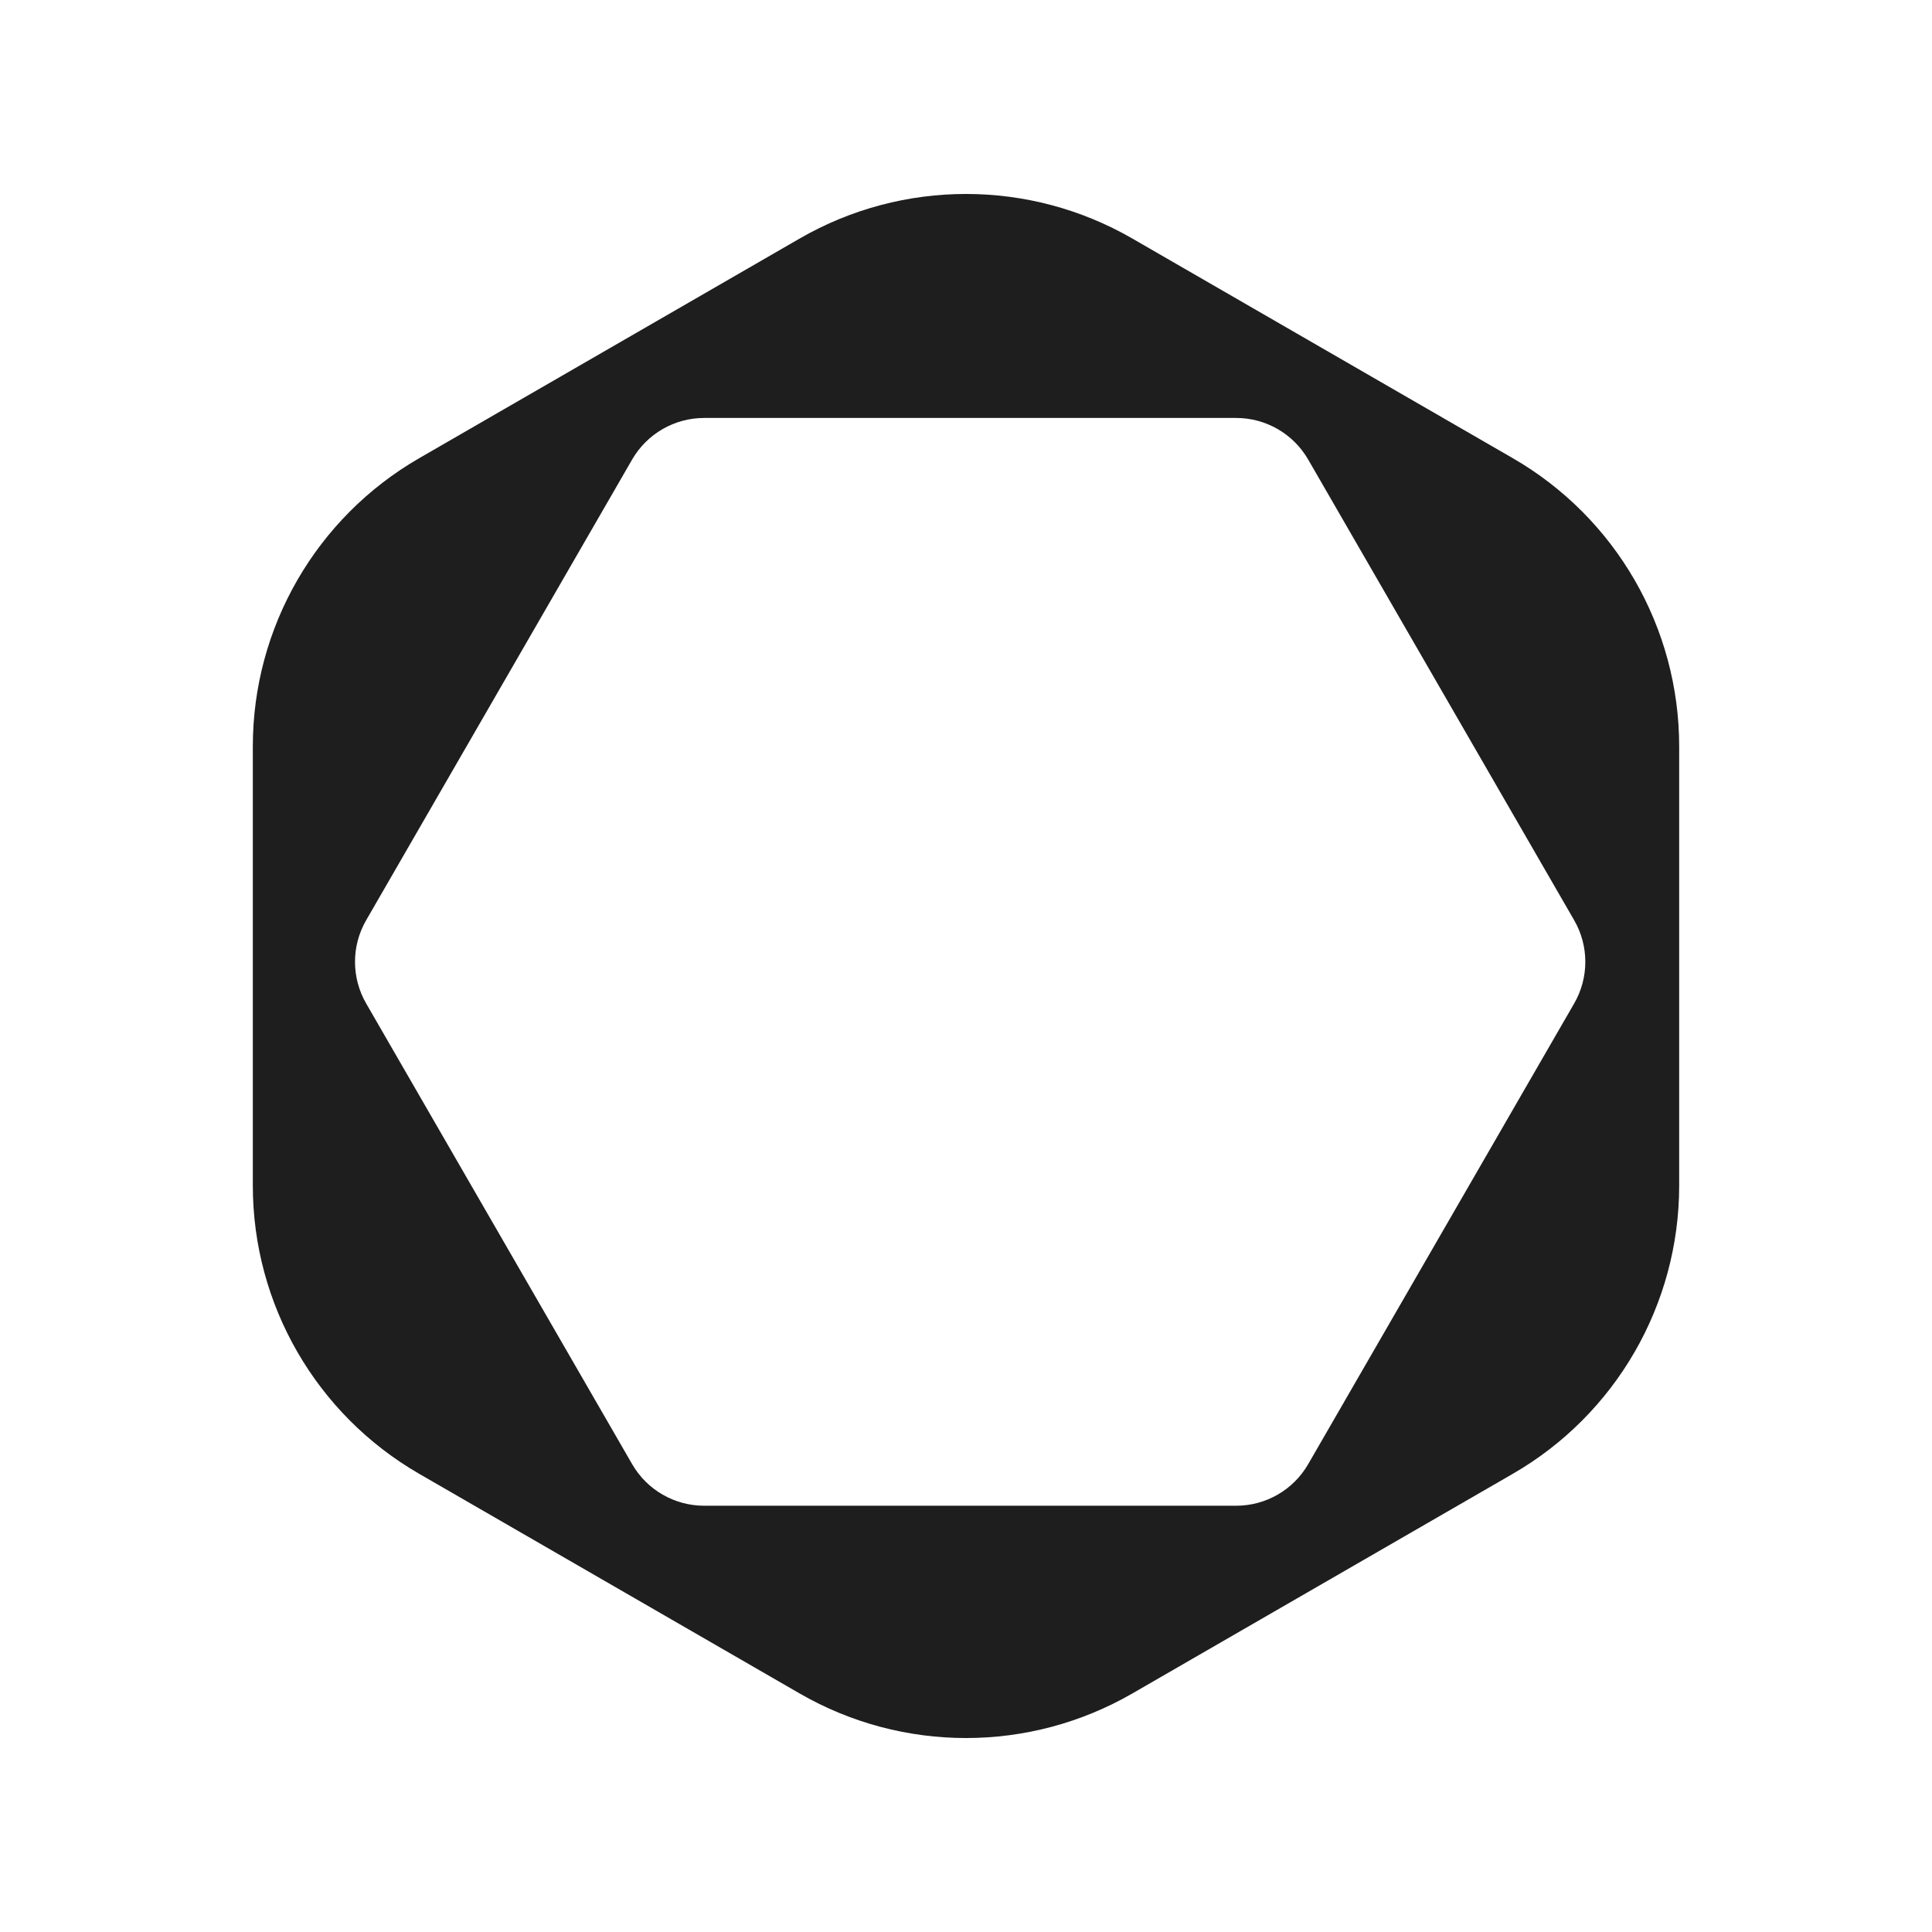
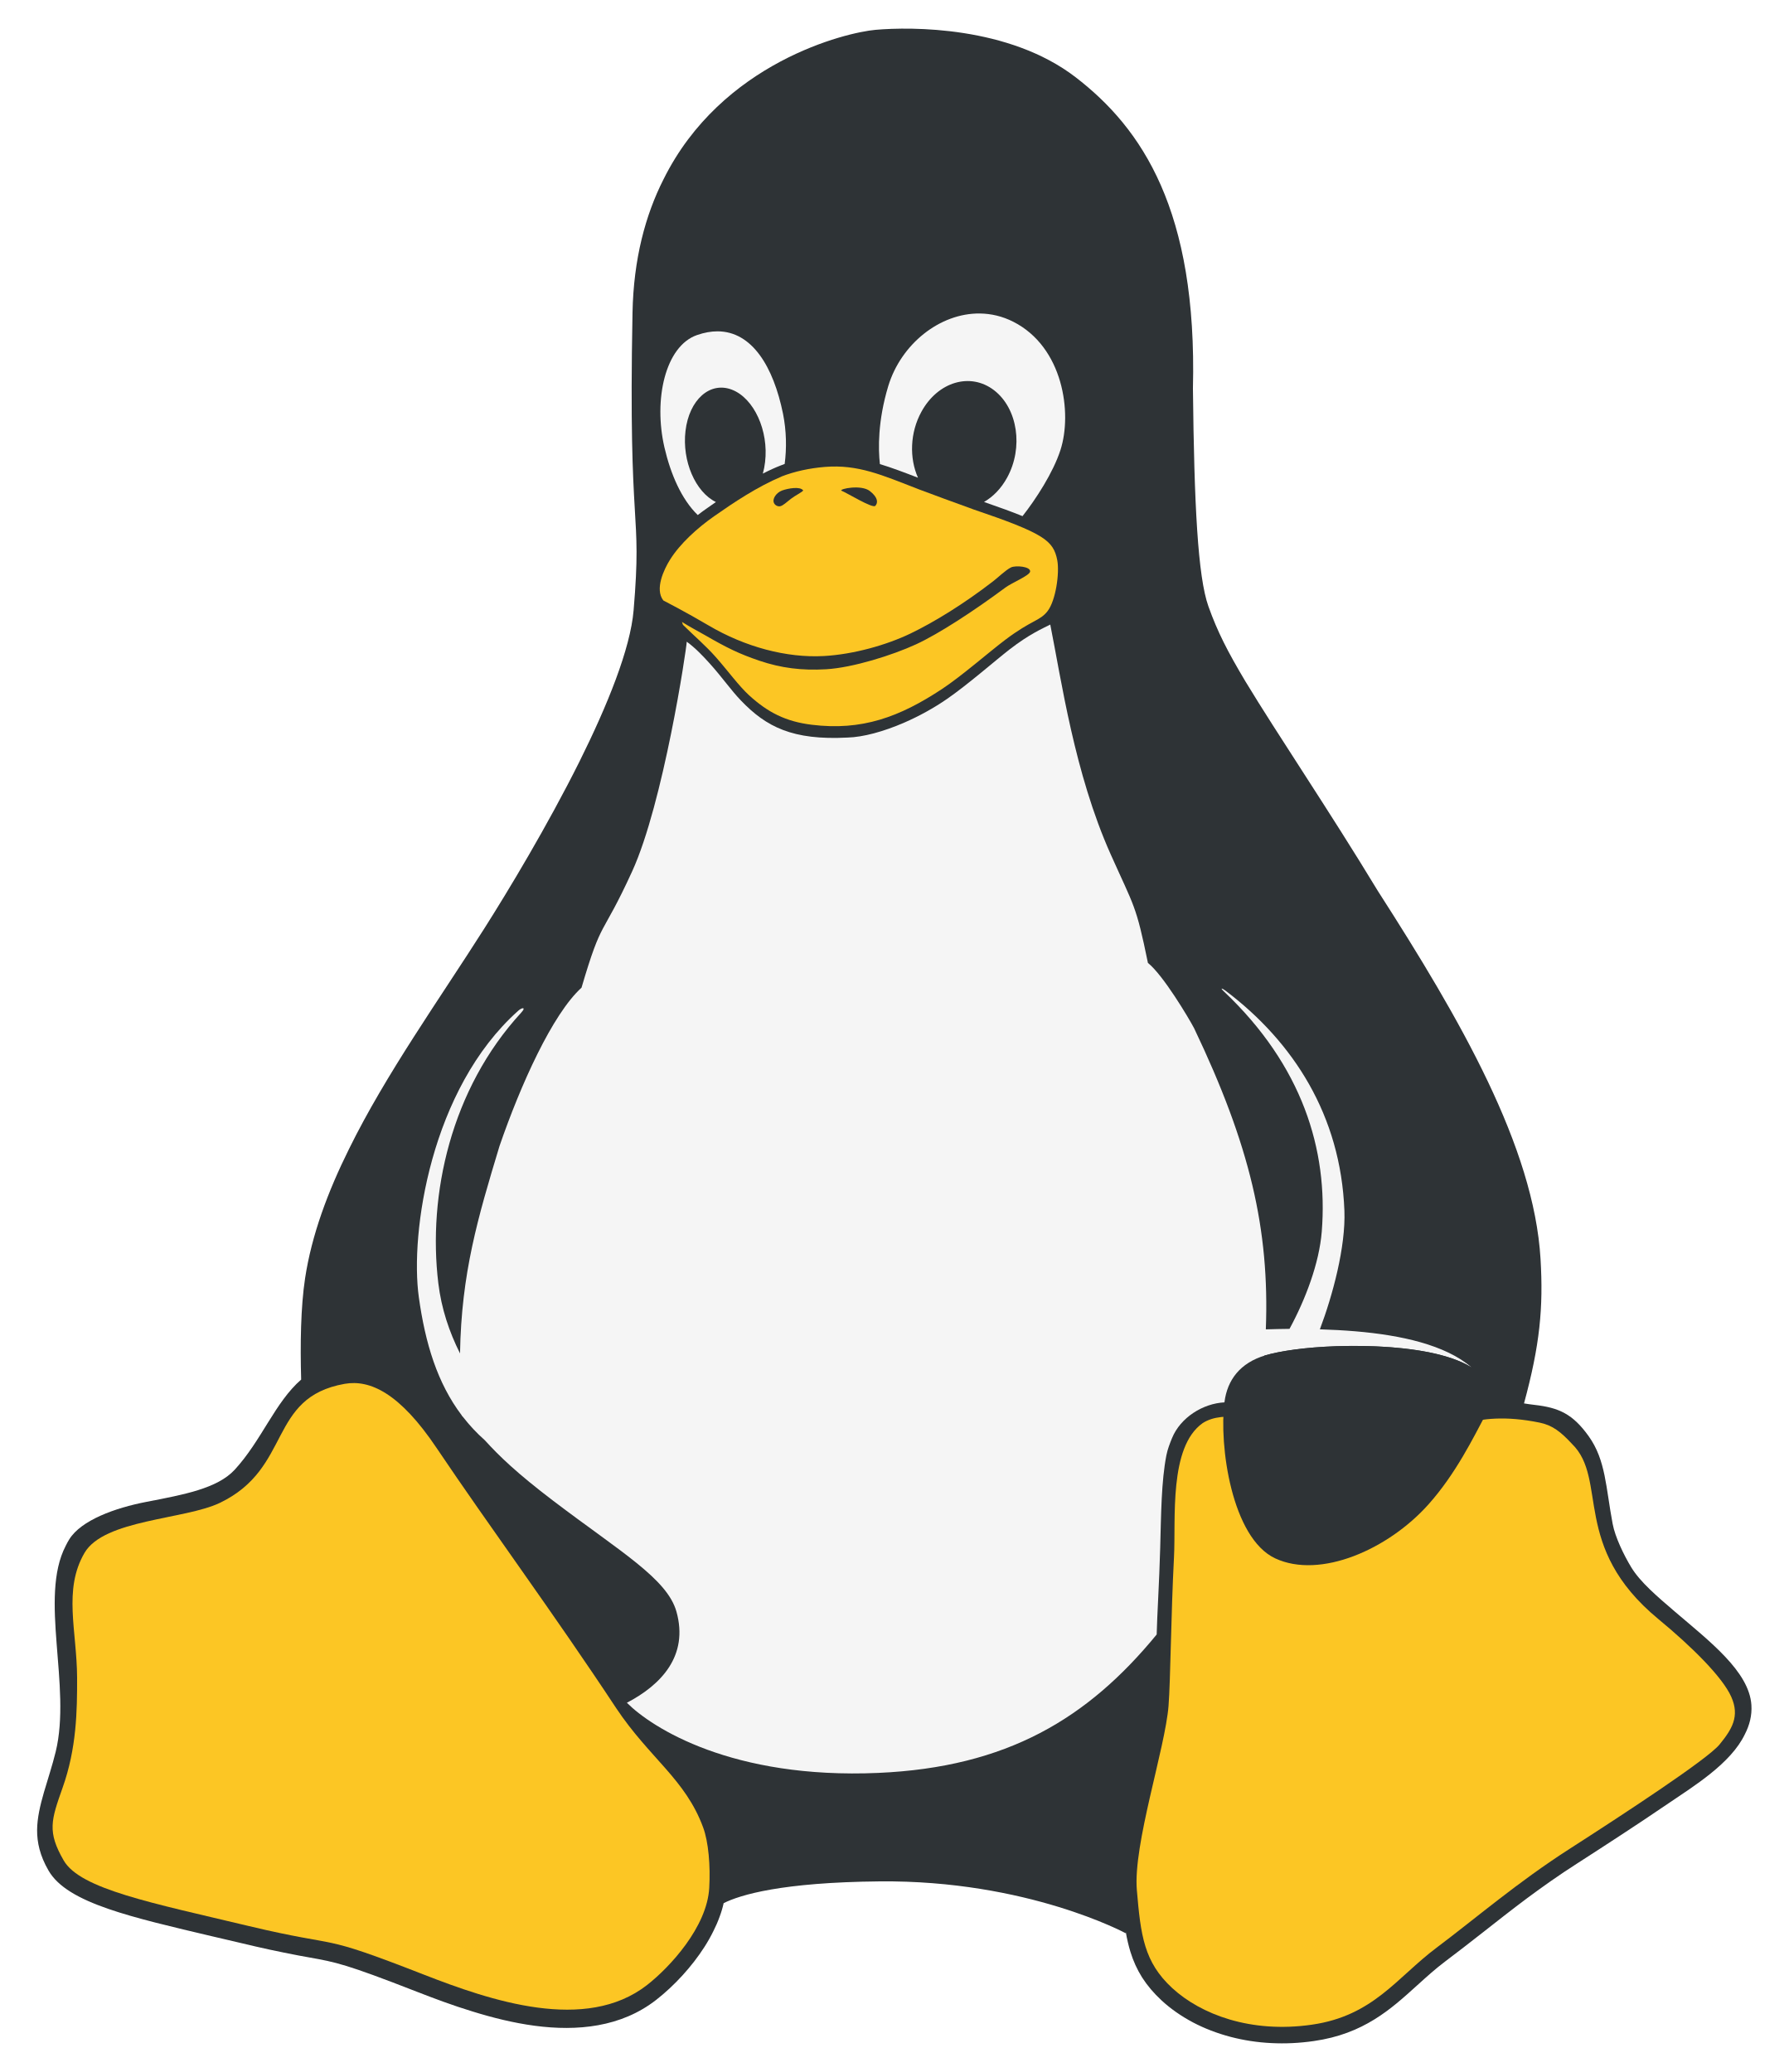
- <svg xmlns="http://www.w3.org/2000/svg" viewBox="0 0 180 180" fill="#1E1E1E" width="180" height="180">
-   <path fill-rule="evenodd" clip-rule="evenodd" d="m 105.5,22.225 c -9.592,-5.538 -21.409,-5.538 -31,0 L 39.055,42.689 C 29.463,48.227 23.555,58.461 23.555,69.536 v 40.929 c 0,11.075 5.909,21.309 15.5,26.847 l 35.445,20.464 c 9.591,5.537 21.408,5.537 31,0 l 35.445,-20.464 c 9.591,-5.537 15.5,-15.771 15.5,-26.847 V 69.536 c 0,-11.075 -5.909,-21.309 -15.5,-26.847 z M 34.113,85.738 c -1.384,2.398 -1.384,5.352 0,7.75 l 24.782,42.923 c 1.384,2.398 3.943,3.875 6.712,3.875 h 49.563 c 2.769,0 5.327,-1.477 6.711,-3.875 l 24.782,-42.923 c 1.384,-2.398 1.384,-5.352 0,-7.75 L 121.88,42.815 c -1.384,-2.398 -3.942,-3.875 -6.711,-3.875 H 65.606 c -2.769,0 -5.327,1.477 -6.712,3.875 z" style="stroke-width:0.775" />
+ <svg xmlns="http://www.w3.org/2000/svg" xmlns:xlink="http://www.w3.org/1999/xlink" width="630" height="730" id="svg27450" version="1.1">
+   <defs id="defs27452">
+     <linearGradient id="linearGradient28799-4">
+       <stop id="stop28801-13" offset="0" style="stop-color:#fefefc;stop-opacity:1;" />
+       <stop style="stop-color:#fefefc;stop-opacity:1" offset="0.757" id="stop28807-8" />
+       <stop id="stop28803-8" offset="1" style="stop-color:#d4d4d4;stop-opacity:1" />
+     </linearGradient>
+     <radialGradient r="14.572" fy="137.661" fx="223.196" cy="137.661" cx="223.196" gradientTransform="matrix(1.085779,-0.03431182,0.03943781,1.247989,-154.5419,-26.54265)" gradientUnits="userSpaceOnUse" id="radialGradient29032" xlink:href="#linearGradient28799-4" />
+     <linearGradient id="linearGradient28799-5-4">
+       <stop id="stop28801-1-2" offset="0" style="stop-color:#fefefc;stop-opacity:1;" />
+       <stop style="stop-color:#fefefc;stop-opacity:1" offset="0.757" id="stop28807-2-5" />
+       <stop id="stop28803-6-6" offset="1" style="stop-color:#d4d4d4;stop-opacity:1" />
+     </linearGradient>
+     <radialGradient r="14.572" fy="137.661" fx="223.196" cy="137.661" cx="223.196" gradientTransform="matrix(0.8152424,-0.03431182,0.02961133,1.247989,-129.4374,-26.54265)" gradientUnits="userSpaceOnUse" id="radialGradient29648" xlink:href="#linearGradient28799-5-4" />
+     <linearGradient id="linearGradient14392-7">
+       <stop style="stop-color:#3e2a06;stop-opacity:1" offset="0" id="stop14394-8" />
+       <stop style="stop-color:#ad780a;stop-opacity:1" offset="1" id="stop14396-6" />
+     </linearGradient>
+     <linearGradient xlink:href="#linearGradient14392-7" id="linearGradient14477" gradientUnits="userSpaceOnUse" gradientTransform="matrix(0.874912,0,0,0.8114875,60.36719,62.58695)" x1="442.039" y1="371.544" x2="490.122" y2="293.585" />
+     <linearGradient xlink:href="#linearGradient14392-7" id="linearGradient14485" gradientUnits="userSpaceOnUse" gradientTransform="translate(4e-6,9.6185359e-6)" x1="442.039" y1="371.544" x2="490.122" y2="293.585" />
+     <linearGradient xlink:href="#linearGradient14392-7" id="linearGradient14493" gradientUnits="userSpaceOnUse" gradientTransform="translate(4e-6,9.6185359e-6)" x1="442.039" y1="371.544" x2="490.122" y2="293.585" />
+     <clipPath clipPathUnits="userSpaceOnUse" id="clipPath14186-9">
+       <path id="path14188-1" d="m 137.577,281.019 c 1.599,-0.663 3.398,-0.784 5.101,-0.47 1.703,0.314 3.311,1.049 4.743,2.022 2.864,1.946 4.988,4.778 7.023,7.58 4.672,6.434 9.169,13.002 13.245,19.829 3.306,5.538 6.344,11.257 10.164,16.453 2.494,3.392 5.307,6.539 7.813,9.922 2.506,3.383 4.728,7.056 5.839,11.117 1.444,5.277 0.885,11.093 -1.627,15.953 -1.767,3.419 -4.476,6.352 -7.772,8.339 -3.296,1.987 -7.171,3.014 -11.016,2.87 -6.114,-0.229 -11.699,-3.285 -17.384,-5.549 -11.581,-4.612 -24.16,-6.059 -36.097,-9.652 -3.669,-1.104 -7.276,-2.411 -10.97,-3.426 -1.641,-0.451 -3.309,-0.848 -4.859,-1.551 -1.55,-0.703 -3,-1.749 -3.862,-3.217 -0.666,-1.134 -0.948,-2.47 -0.93,-3.786 0.018,-1.316 0.326,-2.615 0.774,-3.852 0.896,-2.474 2.343,-4.714 3.32,-7.157 1.595,-3.989 1.882,-8.388 1.667,-12.679 -0.215,-4.291 -0.911,-8.545 -1.205,-12.831 -0.131,-1.914 -0.181,-3.853 0.185,-5.736 0.365,-1.883 1.176,-3.725 2.558,-5.055 1.274,-1.227 2.965,-1.955 4.696,-2.317 1.732,-0.361 3.515,-0.377 5.284,-0.338 1.768,0.04 3.541,0.134 5.304,-0.011 1.763,-0.145 3.533,-0.541 5.069,-1.418 1.46,-0.834 2.654,-2.075 3.644,-3.434 0.989,-1.36 1.789,-2.846 2.609,-4.314 0.82,-1.468 1.668,-2.932 2.742,-4.226 1.073,-1.295 2.389,-2.423 3.943,-3.067" style="fill:#402c07;fill-opacity:1;stroke:none" />
+     </clipPath>
+     <clipPath clipPathUnits="userSpaceOnUse" id="clipPath15031-3">
+       <path style="fill:none;stroke:#729fcf;stroke-width:0.125;stroke-linecap:butt;stroke-linejoin:miter;stroke-miterlimit:4;stroke-dasharray:none;stroke-opacity:1" d="m 248.061,184.612 c -2.601,3.44 -5.233,6.856 -7.897,10.247 -2.833,3.607 -5.701,7.187 -8.587,10.751 -3.541,4.374 -7.152,8.793 -9.449,13.93 -1.974,4.414 -2.91,9.207 -4.265,13.849 -1.539,5.272 -3.626,10.37 -5.971,15.336 -2.165,4.585 -4.55,9.063 -6.939,13.536 -1.738,3.254 -3.505,6.581 -4.108,10.221 -0.476,2.876 -0.198,5.844 0.534,8.666 0.732,2.822 1.91,5.511 3.238,8.106 5.667,11.075 14.17,20.622 24.242,27.925 4.571,3.314 9.467,6.181 14.602,8.526 2.782,1.27 5.714,2.404 8.772,2.457 1.529,0.026 3.074,-0.225 4.474,-0.841 1.4,-0.615 2.651,-1.604 3.483,-2.887 1.023,-1.578 1.37,-3.538 1.165,-5.407 -0.205,-1.869 -0.935,-3.653 -1.913,-5.259 -2.39,-3.923 -6.165,-6.761 -9.796,-9.573 -7.841,-6.074 -15.425,-12.48 -22.682,-19.24 -2.049,-1.909 -4.098,-3.878 -5.53,-6.284 -1.394,-2.344 -2.148,-5.014 -2.658,-7.693 -1.4,-7.349 -1.04,-15.083 1.46,-22.133 0.978,-2.758 2.271,-5.392 3.518,-8.04 2.162,-4.589 4.211,-9.263 7.049,-13.467 3.533,-5.233 8.245,-9.673 11.151,-15.278 2.455,-4.734 3.494,-10.057 4.362,-15.318 0.665,-4.031 1.248,-8.075 1.746,-12.13" id="path15033-2" />
+     </clipPath>
+     <clipPath clipPathUnits="userSpaceOnUse" id="clipPath14822-9">
+       <path d="m 386.188,285.328 c -0.405,-1.104 -1.118,-2.082 -1.991,-2.87 -0.872,-0.788 -1.9,-1.392 -2.983,-1.852 -2.165,-0.919 -4.521,-1.261 -6.832,-1.696 -2.179,-0.409 -4.342,-0.906 -6.528,-1.277 -2.271,-0.386 -4.618,-0.632 -6.865,-0.125 -1.966,0.443 -3.784,1.459 -5.272,2.819 -1.487,1.36 -2.649,3.056 -3.485,4.89 -1.472,3.23 -1.935,6.865 -1.654,10.403 0.209,2.633 0.875,5.346 2.609,7.339 1.401,1.611 3.387,2.615 5.434,3.221 3.525,1.043 7.367,0.988 10.86,-0.155 5.767,-1.931 10.876,-5.774 14.33,-10.779 1.139,-1.65 2.112,-3.448 2.553,-5.403 0.336,-1.49 0.348,-3.081 -0.178,-4.515" id="path14824-1" style="fill:none;stroke:#ce5c00;stroke-width:1px;stroke-linecap:butt;stroke-linejoin:miter;stroke-opacity:1" />
+     </clipPath>
+     <clipPath clipPathUnits="userSpaceOnUse" id="clipPath14822-2-4">
+       <path d="m 386.188,285.328 c -0.405,-1.104 -1.118,-2.082 -1.991,-2.87 -0.872,-0.788 -1.9,-1.392 -2.983,-1.852 -2.165,-0.919 -4.521,-1.261 -6.832,-1.696 -2.179,-0.409 -4.342,-0.906 -6.528,-1.277 -2.271,-0.386 -4.618,-0.632 -6.865,-0.125 -1.966,0.443 -3.784,1.459 -5.272,2.819 -1.487,1.36 -2.649,3.056 -3.485,4.89 -1.472,3.23 -1.935,6.865 -1.654,10.403 0.209,2.633 0.875,5.346 2.609,7.339 1.401,1.611 3.387,2.615 5.434,3.221 3.525,1.043 7.367,0.988 10.86,-0.155 5.767,-1.931 10.876,-5.774 14.33,-10.779 1.139,-1.65 2.112,-3.448 2.553,-5.403 0.336,-1.49 0.348,-3.081 -0.178,-4.515" id="path14824-6-5" style="fill:none;stroke:#ce5c00;stroke-width:1px;stroke-linecap:butt;stroke-linejoin:miter;stroke-opacity:1" />
+     </clipPath>
+     <linearGradient id="linearGradient14518-6">
+       <stop id="stop14540-0" offset="0" style="stop-color:#110800;stop-opacity:1;" />
+       <stop style="stop-color:#a65a00;stop-opacity:0.8;" offset="0.591" id="stop14542-5" />
+       <stop style="stop-color:#ff921e;stop-opacity:0;" offset="1" id="stop14522-4" />
+     </linearGradient>
+     <linearGradient id="linearGradient14518-2-2">
+       <stop id="stop14540-5-0" offset="0" style="stop-color:#110800;stop-opacity:1;" />
+       <stop style="stop-color:#a65a00;stop-opacity:0.8;" offset="0.591" id="stop14542-2-7" />
+       <stop style="stop-color:#ff921e;stop-opacity:0;" offset="1" id="stop14522-2-1" />
+     </linearGradient>
+     <clipPath clipPathUnits="userSpaceOnUse" id="clipPath14489-3">
+       <path style="fill:url(#linearGradient14493);fill-opacity:1;stroke:none" d="m 516.006,331.876 c -0.671,1.719 -1.627,3.327 -2.816,4.738 -2.624,3.115 -6.268,5.17 -9.896,7.02 -6.189,3.154 -12.602,5.922 -18.42,9.717 -3.898,2.542 -7.496,5.527 -10.86,8.742 -2.877,2.75 -5.606,5.687 -8.832,8.018 -3.256,2.351 -7.019,4.054 -10.991,4.65 -4.83,0.725 -9.821,-0.213 -14.299,-2.164 -3.138,-1.367 -6.156,-3.323 -7.963,-6.229 -1.814,-2.918 -2.228,-6.488 -2.233,-9.924 -0.008,-6.077 1.118,-12.09 2.178,-18.073 0.881,-4.972 1.719,-9.955 2.26,-14.975 0.983,-9.131 0.976,-18.353 0.32,-27.513 -0.11,-1.534 -0.238,-3.083 -0.008,-4.604 0.229,-1.521 0.855,-3.037 2.021,-4.04 1.077,-0.927 2.521,-1.336 3.939,-1.415 1.419,-0.079 2.834,0.147 4.24,0.352 3.313,0.484 6.652,0.865 9.889,1.717 2.043,0.537 4.033,1.259 6.072,1.811 3.403,0.92 6.966,1.361 10.467,0.952 3.769,-0.441 7.43,-1.857 11.224,-1.765 1.557,0.038 3.102,0.332 4.586,0.8 1.515,0.478 3.009,1.162 4.123,2.295 0.846,0.861 1.436,1.945 1.879,3.069 0.66,1.674 1.015,3.457 1.167,5.249 0.135,1.588 0.113,3.194 0.414,4.759 0.495,2.575 1.847,4.923 3.528,6.935 1.681,2.012 3.69,3.72 5.696,5.408 1.999,1.681 4.011,3.355 6.167,4.828 1.012,0.692 2.056,1.339 3.017,2.101 0.961,0.761 1.845,1.647 2.445,2.715 0.815,1.449 1.064,3.208 0.683,4.826 l 2e-5,0" id="path14491-6" />
+     </clipPath>
+     <clipPath clipPathUnits="userSpaceOnUse" id="clipPath14481-1">
+       <path style="fill:url(#linearGradient14485);fill-opacity:1;stroke:none" d="m 516.006,331.876 c -0.671,1.719 -1.627,3.327 -2.816,4.738 -2.624,3.115 -6.268,5.17 -9.896,7.02 -6.189,3.154 -12.602,5.922 -18.42,9.717 -3.898,2.542 -7.496,5.527 -10.86,8.742 -2.877,2.75 -5.606,5.687 -8.832,8.018 -3.256,2.351 -7.019,4.054 -10.991,4.65 -4.83,0.725 -9.821,-0.213 -14.299,-2.164 -3.138,-1.367 -6.156,-3.323 -7.963,-6.229 -1.814,-2.918 -2.228,-6.488 -2.233,-9.924 -0.008,-6.077 1.118,-12.09 2.178,-18.073 0.881,-4.972 1.719,-9.955 2.26,-14.975 0.983,-9.131 0.976,-18.353 0.32,-27.513 -0.11,-1.534 -0.238,-3.083 -0.008,-4.604 0.229,-1.521 0.855,-3.037 2.021,-4.04 1.077,-0.927 2.521,-1.336 3.939,-1.415 1.419,-0.079 2.834,0.147 4.24,0.352 3.313,0.484 6.652,0.865 9.889,1.717 2.043,0.537 4.033,1.259 6.072,1.811 3.403,0.92 6.966,1.361 10.467,0.952 3.769,-0.441 7.43,-1.857 11.224,-1.765 1.557,0.038 3.102,0.332 4.586,0.8 1.515,0.478 3.009,1.162 4.123,2.295 0.846,0.861 1.436,1.945 1.879,3.069 0.66,1.674 1.015,3.457 1.167,5.249 0.135,1.588 0.113,3.194 0.414,4.759 0.495,2.575 1.847,4.923 3.528,6.935 1.681,2.012 3.69,3.72 5.696,5.408 1.999,1.681 4.011,3.355 6.167,4.828 1.012,0.692 2.056,1.339 3.017,2.101 0.961,0.761 1.845,1.647 2.445,2.715 0.815,1.449 1.064,3.208 0.683,4.826 l 2e-5,0" id="path14483-3" />
+     </clipPath>
+     <clipPath clipPathUnits="userSpaceOnUse" id="clipPath14473-5">
+       <path style="fill:url(#linearGradient14477);fill-opacity:1;stroke:none" d="m 511.827,331.9 c -0.606,1.404 -1.442,2.708 -2.464,3.845 -2.325,2.588 -5.507,4.222 -8.659,5.697 -5.42,2.535 -11.001,4.779 -16.116,7.885 -3.383,2.054 -6.537,4.472 -9.502,7.094 -2.525,2.233 -4.93,4.627 -7.728,6.506 -2.883,1.936 -6.175,3.299 -9.616,3.774 -4.218,0.582 -8.553,-0.183 -12.51,-1.756 -2.709,-1.077 -5.366,-2.619 -6.967,-5.055 -1.538,-2.341 -1.933,-5.252 -1.953,-8.053 -0.035,-4.939 0.965,-9.818 1.906,-14.666 0.782,-4.03 1.527,-8.072 1.977,-12.152 0.818,-7.406 0.661,-14.885 0.28,-22.327 -0.064,-1.249 -0.134,-2.51 0.079,-3.743 0.213,-1.233 0.736,-2.452 1.682,-3.271 0.939,-0.814 2.21,-1.159 3.451,-1.212 1.242,-0.052 2.476,0.164 3.705,0.349 2.89,0.436 5.811,0.709 8.652,1.393 1.787,0.43 3.531,1.02 5.313,1.469 2.986,0.753 6.096,1.107 9.158,0.772 3.294,-0.36 6.507,-1.51 9.82,-1.432 1.358,0.032 2.708,0.271 4.013,0.649 1.313,0.38 2.617,0.92 3.607,1.862 0.725,0.691 1.25,1.569 1.644,2.49 0.576,1.348 0.886,2.8 1.021,4.26 0.119,1.289 0.105,2.594 0.363,3.862 0.437,2.149 1.64,4.081 3.115,5.704 1.475,1.622 3.224,2.968 4.956,4.312 1.756,1.364 3.51,2.74 5.396,3.918 0.882,0.551 1.793,1.059 2.635,1.671 0.841,0.612 1.619,1.339 2.145,2.237 0.684,1.167 0.902,2.599 0.598,3.917 l 2e-5,0" id="path14475-9" />
+     </clipPath>
+     <clipPath clipPathUnits="userSpaceOnUse" id="clipPath14656-7">
+       <path d="m 304.847,225.45 c 6.016,4.923 9.777,12.317 10.943,20.003 1.825,12.031 -2.346,24.075 -6.446,35.533 -0.817,2.285 -1.64,4.59 -1.965,6.995 -0.325,2.405 -0.119,4.948 1.029,7.086 1.303,2.425 3.732,4.125 6.367,4.923 2.589,0.784 5.394,0.761 8.015,0.092 2.621,-0.669 5.061,-1.968 7.187,-3.64 5.48,-4.31 8.758,-10.986 10.01,-17.844 1.252,-6.858 0.639,-13.929 -0.551,-20.798 -1.623,-9.369 -4.309,-18.54 -7.74,-27.408 -2.518,-6.507 -5.468,-12.911 -9.618,-18.52 -4.046,-5.469 -9.162,-10.09 -13.103,-15.635 -2.732,-3.844 -4.9,-8.131 -8.192,-11.508 -1.646,-1.689 -3.577,-3.135 -5.77,-4.001 -2.193,-0.866 -4.664,-1.124 -6.933,-0.482 -1.505,0.426 -2.892,1.237 -4.038,2.301 -1.146,1.064 -2.053,2.376 -2.693,3.803 -1.28,2.853 -1.477,6.112 -0.965,9.198 0.661,3.983 2.444,7.693 4.466,11.189 2.274,3.932 4.918,7.719 8.384,10.654 3.599,3.047 7.962,5.074 11.611,8.06" id="path14658-9" style="fill:none;stroke:#c17d11;stroke-width:1px;stroke-linecap:butt;stroke-linejoin:miter;stroke-opacity:1" />
+     </clipPath>
+     <clipPath id="clipPath29644-8" clipPathUnits="userSpaceOnUse">
+       <path id="path29646-8" d="m 54.232,122.362 c -1.781,0.097 -3.485,0.919 -4.788,2.137 -1.303,1.218 -2.221,2.812 -2.786,4.504 -1.13,3.384 -0.875,7.052 -0.619,10.61 0.233,3.222 0.47,6.505 1.677,9.502 0.603,1.498 1.45,2.91 2.58,4.064 1.13,1.154 2.552,2.042 4.118,2.434 1.469,0.368 3.038,0.292 4.483,-0.162 1.445,-0.454 2.764,-1.279 3.846,-2.338 1.579,-1.545 2.643,-3.566 3.253,-5.689 0.61,-2.123 0.784,-4.352 0.752,-6.561 -0.04,-2.764 -0.401,-5.539 -1.266,-8.164 -0.865,-2.626 -2.246,-5.103 -4.173,-7.086 -0.933,-0.96 -1.998,-1.805 -3.199,-2.397 -1.201,-0.592 -2.543,-0.925 -3.88,-0.853" style="fill:url(#radialGradient29648);fill-opacity:1;stroke:none" />
+     </clipPath>
+     <linearGradient id="linearGradient28469-0">
+       <stop style="stop-color:#d2940a;stop-opacity:1" offset="0" id="stop28479-4" />
+       <stop style="stop-color:#d89c08;stop-opacity:1" offset="0.751" id="stop28477-2" />
+       <stop id="stop28485-7" offset="0.866" style="stop-color:#b67e07;stop-opacity:1;" />
+       <stop id="stop28473-1" offset="1" style="stop-color:#946106;stop-opacity:1" />
+     </linearGradient>
+     <linearGradient id="linearGradient28275-8">
+       <stop id="stop28277-1" offset="0" style="stop-color:#ad780a;stop-opacity:1" />
+       <stop style="stop-color:#d89e08;stop-opacity:1" offset="0.12" id="stop28291-9" />
+       <stop style="stop-color:#edb80b;stop-opacity:1" offset="0.255" id="stop28289-6" />
+       <stop style="stop-color:#ebc80d;stop-opacity:1" offset="0.392" id="stop28287-6" />
+       <stop style="stop-color:#f5d838;stop-opacity:1" offset="0.527" id="stop28285-7" />
+       <stop style="stop-color:#f6d811;stop-opacity:1" offset="0.769" id="stop28283-7" />
+       <stop id="stop28279-5" offset="1" style="stop-color:#f5cd31;stop-opacity:1" />
+     </linearGradient>
+     <linearGradient id="linearGradient29529-6">
+       <stop id="stop29531-0" offset="0" style="stop-color:#3a2903;stop-opacity:1;" />
+       <stop style="stop-color:#735208;stop-opacity:1" offset="0.555" id="stop29539-7" />
+       <stop id="stop29533-8" offset="1" style="stop-color:#ac8c04;stop-opacity:1" />
+     </linearGradient>
+     <linearGradient id="linearGradient29477-3">
+       <stop id="stop29479-5" offset="0" style="stop-color:#757574;stop-opacity:0" />
+       <stop style="stop-color:#757574;stop-opacity:1;" offset="0.263" id="stop29487-5" />
+       <stop style="stop-color:#757574;stop-opacity:1;" offset="0.5" id="stop29485-0" />
+       <stop id="stop29481-3" offset="1" style="stop-color:#757574;stop-opacity:0" />
+     </linearGradient>
+     <linearGradient id="linearGradient29336-6">
+       <stop id="stop29338-1" offset="0" style="stop-color:#646464;stop-opacity:0" />
+       <stop style="stop-color:#646464;stop-opacity:0.583" offset="0.306" id="stop29344-7" />
+       <stop id="stop29354-5" offset="0.47" style="stop-color:#646464;stop-opacity:1" />
+       <stop style="stop-color:#646464;stop-opacity:0.257" offset="0.728" id="stop29356-3" />
+       <stop id="stop29340-6" offset="1" style="stop-color:#646464;stop-opacity:0;" />
+     </linearGradient>
+     <linearGradient id="linearGradient28976-3">
+       <stop id="stop28978-7" offset="0" style="stop-color:#747474;stop-opacity:1" />
+       <stop style="stop-color:#8c8c8c;stop-opacity:1;" offset="0.125" id="stop29259-5" />
+       <stop style="stop-color:#a4a4a4;stop-opacity:1;" offset="0.25" id="stop29257-0" />
+       <stop style="stop-color:#d4d4d4;stop-opacity:1" offset="0.5" id="stop28984-4" />
+       <stop id="stop28986-0" offset="0.619" style="stop-color:#d4d4d4;stop-opacity:1" />
+       <stop id="stop28980-2" offset="1" style="stop-color:#7c7c7c;stop-opacity:1" />
+     </linearGradient>
+     <clipPath id="clipPath29028-5" clipPathUnits="userSpaceOnUse">
+       <path id="path29030-7" d="m 85.75,122.362 c -2.78,1.91 -5.111,4.575 -6.25,7.75 -1.436,4.002 -0.886,8.481 0.5,12.5 1.419,4.117 3.794,8.041 7.379,10.512 1.793,1.236 3.868,2.083 6.03,2.339 2.162,0.256 4.409,-0.095 6.34,-1.101 2.353,-1.226 4.148,-3.373 5.262,-5.781 1.114,-2.408 1.589,-5.07 1.738,-7.719 0.19,-3.375 -0.14,-6.806 -1.25,-10 -1.205,-3.469 -3.39,-6.671 -6.473,-8.667 -1.541,-0.998 -3.292,-1.684 -5.111,-1.935 -1.819,-0.252 -3.705,-0.063 -5.416,0.602 -0.975,0.379 -1.887,0.907 -2.75,1.5" style="fill:url(#radialGradient29032);fill-opacity:1;stroke:none" />
+     </clipPath>
+     <linearGradient id="linearGradient28935-8">
+       <stop id="stop28937-7" offset="0" style="stop-color:#949494;stop-opacity:0.392;" />
+       <stop style="stop-color:#949494;stop-opacity:1;" offset="0.5" id="stop28943-3" />
+       <stop id="stop28939-8" offset="1" style="stop-color:#949494;stop-opacity:0.392;" />
+     </linearGradient>
+     <linearGradient id="linearGradient28853-5">
+       <stop id="stop28855-3" offset="0" style="stop-color:#020204;stop-opacity:1" />
+       <stop style="stop-color:#020204;stop-opacity:1" offset="0.734" id="stop28865-0" />
+       <stop id="stop28857-9" offset="1" style="stop-color:#5c5c5c;stop-opacity:1;" />
+     </linearGradient>
+     <linearGradient id="linearGradient28799-3">
+       <stop id="stop28801-6" offset="0" style="stop-color:#fefefc;stop-opacity:1;" />
+       <stop style="stop-color:#fefefc;stop-opacity:1" offset="0.757" id="stop28807-7" />
+       <stop id="stop28803-0" offset="1" style="stop-color:#d4d4d4;stop-opacity:1" />
+     </linearGradient>
+     <linearGradient id="linearGradient28799-5-5">
+       <stop id="stop28801-1-9" offset="0" style="stop-color:#fefefc;stop-opacity:1;" />
+       <stop style="stop-color:#fefefc;stop-opacity:1" offset="0.757" id="stop28807-2-6" />
+       <stop id="stop28803-6-3" offset="1" style="stop-color:#d4d4d4;stop-opacity:1" />
+     </linearGradient>
+   </defs>
+   <g transform="translate(160,342.6378)" id="layer1">
+     <g id="g4472" transform="matrix(0.3284709,0,0,0.3284709,182.2226,-19.86958)">
+       <path id="path3216" style="fill:#2e3336;fill-rule:evenodd" d="m -330.399,-790.238 c -19.356,38.259 -32.097,85.297 -33.206,142.997 -4.704,244.744 10.657,206.893 1.175,319.197 -3.481,41.331 -27.982,101.761 -58.068,162.278 -34.51,69.134 -76.091,138.108 -101.747,178.58 -48.502,76.499 -105.539,156.043 -145.346,236.902 -22.755,45.883 -40.034,92.193 -47.111,138.616 -4.731,31.031 -5.281,71.154 -4.221,108.756 -28.055,24.373 -42.465,65.424 -71.293,96.719 -18.594,20.139 -54.536,26.68 -94.37,34.395 -34.175,6.541 -70.337,19.844 -82.978,40.203 -1.411,2.271 -2.687,4.626 -3.858,7.046 -28.783,55.417 6.445,150.53 -10.736,220.89 -7.276,29.913 -19.697,58.063 -19.918,83.86 -0.075,13.304 2.939,27.414 12.201,43.437 10.142,17.64 32.412,30.207 64.09,41.158 29.546,10.216 67.912,19.184 112.524,29.694 l 15.435,3.601 c 20.064,4.778 40.056,9.555 60.267,13.598 13.156,2.719 20.801,4.042 27.34,5.218 28.442,5.071 39.247,7.055 115.096,36.674 18.302,7.13 38.586,14.773 60.047,21.314 42.408,13.156 90.328,22.711 134.574,14.7 22.418,-4.041 43.584,-12.569 62.399,-27.267 19.477,-15.213 38.218,-35.719 51.522,-56.519 3.556,-5.547 6.845,-11.289 9.724,-17.197 2.523,-4.986 4.763,-10.095 6.633,-15.31 1.783,-4.753 3.269,-9.685 4.351,-14.635 17.846,-8.899 62.006,-22.326 167.15,-23.343 158.46,-1.544 264.001,55.638 264.001,55.638 l 0.075,-1.175 c 1.322,7.497 2.939,14.478 4.998,21.166 3.014,9.775 7.056,18.742 12.494,27.414 5.513,8.599 12.349,16.757 21.021,24.77 9.407,8.672 20.726,16.685 33.662,23.52 12.053,6.321 25.577,11.612 40.423,15.508 13.523,3.529 28.149,5.88 43.657,6.615 14.48,0.735 29.619,0.074 45.421,-2.205 26.68,-3.821 47.258,-12.274 64.971,-23.225 17.272,-10.657 31.383,-23.446 45.789,-36.527 l 0.442,-0.367 0,0 c 9.482,-8.6 19.109,-17.345 29.766,-25.357 7.128,-5.365 13.671,-10.364 19.919,-15.213 9.26,-7.13 14.406,-11.172 19.624,-15.288 15.655,-12.274 31.823,-25.062 47.993,-37.116 16.757,-12.421 34.543,-25.062 53.874,-37.409 14.626,-9.407 31.089,-20.064 46.891,-30.427 16.317,-10.731 33.367,-21.976 49.463,-33 28.749,-19.527 68.426,-43.729 83.457,-75.166 5.02,-9.725 7.715,-20.149 6.986,-31.354 -2.352,-35.94 -44.907,-68.352 -82.536,-100.545 -18.302,-15.728 -36.749,-31.309 -46.376,-47.258 -7.79,-12.861 -17.199,-32.265 -19.844,-46.376 -7.428,-39.131 -7.269,-68.365 -25.797,-94.214 -17.003,-23.722 -31.866,-30.546 -58.073,-33.507 -3.928,-0.444 -7.621,-0.995 -11.201,-1.577 17.025,-62.68 20.831,-102.475 17.716,-154.982 -7.115,-119.948 -85.642,-256.425 -174.482,-394.714 -52.426,-86.597 -107.594,-167.86 -142.111,-224.948 -18.871,-31.718 -29.683,-52.602 -39.538,-80.229 -11.359,-31.841 -15.294,-109.102 -16.613,-233.677 4.704,-190.873 -54.388,-278.994 -125.9,-333.97 -71.513,-54.976 -176.467,-54.094 -214.318,-50.787 l 0,0 0,0 -0.001,-10e-4 c -31.733,2.767 -165.225,34.788 -227.528,160.422 z" />
+       <path id="path3218" style="fill:#fcc624;fill-rule:evenodd" d="m -806.048,629.301 c -37.606,18.068 -124.2,17.7 -145.207,53.691 -23.063,39.587 -8.152,83.437 -7.933,133.97 0.074,35.768 -0.514,75.579 -15.57,117.958 -12.34,34.889 -16.526,47.227 1.174,77.929 17.701,30.776 94.527,45.538 198.456,70.364 104.002,24.753 70.877,6.463 187.293,51.928 72.126,28.203 173.925,62.799 239.881,11.311 24.311,-19.024 64.193,-62.063 66.618,-104.002 1.396,-23.945 -0.809,-49.505 -6.537,-65.002 -19.024,-51.711 -57.069,-73.817 -93.205,-127.875 -66.178,-100.405 -136.468,-195.593 -192.656,-279.177 -39.662,-59.125 -71.538,-73.448 -98.495,-68.748 -82.85,14.616 -56.114,90.34 -133.823,127.654 l 0,0 0,0 10e-4,0 z" />
+       <path id="path3220" style="fill:#fcc624;fill-rule:evenodd" d="m 247.763,543.819 c -36.492,25.781 -28.589,103.053 -30.73,143.757 -3.251,62.275 -3.695,131.715 -5.836,159.343 -3.546,45.727 -38.193,149.001 -33.981,197.757 4.137,48.683 7.682,77.197 37.97,105.121 30.361,27.924 83.772,48.756 149.74,39.226 65.969,-9.53 90.936,-50.53 133.71,-82.589 42.697,-32.061 86.653,-70.105 143.091,-106.304 56.438,-36.271 147.303,-95.666 160.378,-111.696 13.075,-16.104 21.94,-29.991 12.485,-51.12 -9.382,-21.128 -42.328,-53.78 -78.305,-83.477 -93.818,-77.566 -53.315,-149.668 -92.488,-187.785 -11.951,-12.877 -20.832,-19.973 -34.703,-22.798 -74.876,-15.249 -95.446,14.161 -139.411,9.84 -47.406,-4.658 -29.583,5.764 -126.898,-7.222 -33.498,-3.805 -71.897,-17.069 -95.022,-2.058 l 0,0 z" />
+       <path id="path3222" style="fill:#fcc624;fill-rule:evenodd" d="m -310.717,-315.633 c 0.848,0.896 0.532,2.483 1.474,3.421 11.083,11.039 23.902,21.86 35.079,34.52 12.851,14.558 24.627,30.841 35.565,40.819 20.111,18.347 39.217,28.151 67.128,31.596 53.904,6.653 94.206,-8.294 139.664,-38.274 21.388,-14.111 51.007,-40.129 68.132,-52.992 28.516,-21.462 36.675,-19.771 45.127,-30.574 8.747,-11.245 13.009,-40.643 10.437,-54.534 -2.057,-10.731 -5.806,-17.86 -17.419,-25.21 -12.936,-8.158 -35.205,-16.757 -73.791,-29.839 l -0.072,-0.073 c -19.746,-7.216 -40.088,-14.487 -57.585,-21.165 -39.174,-15.213 -64.698,-26.74 -100.323,-23.887 -16.383,1.312 -32.51,4.831 -46.379,10.215 l 0,0.073 c -26.096,10.977 -51.35,27.857 -72.077,42.375 -18.227,12.716 -36.896,29.619 -47.701,46.966 -6.404,10.264 -16.54,31.442 -7.084,43.618 0.025,0.031 24.15,12.39 48.366,26.71 39.149,23.15 83.869,35.107 123.797,32.883 31.757,-1.769 67.204,-11.799 92.8,-24.118 25.761,-12.4 57.436,-31.955 88.31,-55.778 4.778,-3.528 13.88,-12.465 19.57,-15.162 5.017,-2.377 21.191,-0.998 20.448,4.494 -0.582,4.301 -19.575,11.977 -26.422,17.063 -33.774,25.084 -71.375,49.653 -95.814,60.917 -25.25,11.637 -67.746,25.074 -96.468,26.769 -26.24,1.548 -48.522,-1.363 -71.332,-9.076 -22.053,-7.457 -35.126,-13.932 -58.607,-27.494 -7.489,-4.325 -14.689,-7.936 -24.824,-14.264 z" />
+       <path id="path3224" transform="translate(-160,-342.6378)" d="m 168.861,-303.748 c -43.022,-0.509 -84.568,32.869 -98.227,77.861 -11.312,37.534 -10.799,67.358 -8.963,83.666 l 0,0.002 c 12.636,3.82 25.783,8.816 40.842,14.619 -9.329,-21.009 -8.666,-48.262 3.674,-70.74 17.63,-32.248 52.522,-42.605 77.938,-23.064 25.343,19.539 31.66,61.483 13.957,93.73 -6.392,11.68 -15.059,20.493 -24.756,26.076 16.821,5.803 30.338,10.724 41.283,15.205 14.119,-17.924 32.817,-46.517 40.695,-70.959 12.819,-39.768 2.939,-110.331 -50.537,-137.51 -11.698,-5.945 -23.86,-8.744 -35.906,-8.887 z m -281.299,19.137 c -6.854,-0.012 -14.19,1.268 -22.018,4 l -0.002,0 c -33.936,11.825 -46.865,68.902 -34.891,120.615 6.612,28.501 18.289,55.605 35.699,72.428 3.599,-2.791 7.271,-5.508 10.945,-8.006 2.863,-2.056 5.727,-4.041 8.52,-5.951 -21.964,-10.724 -36.433,-43.999 -32.613,-76.246 3.967,-33.569 26.297,-53.403 49.877,-44.221 23.58,9.182 39.445,43.927 35.479,77.496 -0.513,4.407 -1.32,8.594 -2.422,12.488 6.977,-3.599 13.295,-6.464 19.172,-8.742 1.47,-0.587 2.864,-1.177 4.26,-1.617 2.203,-16.895 1.91,-35.333 -1.764,-53.771 -10.289,-50.635 -33.231,-88.406 -70.242,-88.473 z M 244.359,29.891 c -8.081,4.187 -22.185,10.063 -43.709,26.738 -15.645,12.194 -44.586,37.537 -66.77,52.889 -14.485,10.028 -30.339,18.699 -45.936,25.488 -22.446,9.774 -44.358,15.654 -60.871,16.088 -59.197,3.13 -87.356,-11.531 -114.346,-39.658 -11.321,-11.798 -19.897,-24.723 -34.178,-40.494 -6.327,-6.987 -15.081,-16.27 -24.008,-22.648 -0.243,7.752 -25.095,173.207 -58.543,246.35 -33.448,73.143 -31.807,48.291 -54.285,124.744 -31.217,28.326 -65.439,104.43 -87.971,169.939 -23.243,76.908 -40.854,136.21 -42.309,222.357 -11.617,-23.154 -19.972,-48.062 -23.256,-75.156 -11.571,-95.143 13.617,-208.625 88.811,-290.318 3.183,-3.459 3.117,-4.873 1.705,-4.783 -1.098,0.07 -3.011,1.049 -4.844,2.684 -93.908,83.786 -116.236,238.326 -106.578,307.375 6.904,49.365 19.783,91.959 45.986,126.588 0.006,0.086 0.01,0.169 0.016,0.256 0.443,0.505 0.894,0.998 1.342,1.496 6.879,8.866 14.638,17.209 23.436,24.99 7e-4,6.2e-4 0.001,0.001 0.002,0.002 15.339,16.936 34.49,35.421 73.494,65.064 71.779,54.552 122.084,83.356 131.982,118.832 13.176,47.224 -16.358,78.454 -53.186,97.656 26.927,26.941 112.884,82.136 269.631,75.238 138.042,-6.074 224.609,-58.319 298.504,-148.459 0.472,-20.742 2.742,-55.452 3.77,-92.92 0.98,-35.782 1.188,-71.616 6.664,-99.406 1.289,-6.54 3.757,-12.735 5.965,-18.182 9.015,-22.239 33.279,-37.389 56.498,-38.48 12.207,-0.574 25.021,-1.457 37.271,1.084 2.265,-17.696 4.026,-34.717 5.264,-51.264 15.818,-4.587 43.636,-8.915 77.055,-10.029 51.782,-1.727 113.809,3.105 145.129,22.746 -6.978,-6.103 -15.53,-11.487 -24.639,-15.846 -36.643,-17.535 -86.831,-23.434 -137.986,-25.023 13.67,-36.29 27.801,-88.343 26.303,-127.281 -3.932,-102.201 -54.735,-180.925 -127.137,-235.684 -1.799,-1.36 -3.551,-2.392 -4.23,-2.494 -0.68,-0.102 -0.288,0.726 2.207,3.088 83.846,79.368 111.873,169.761 104.887,257.473 -2.727,34.232 -17.582,73.036 -34.582,104.391 -7.966,-0.013 -17.363,0.402 -25.4,0.545 4.062,-107.43 -17.058,-197.562 -76.939,-323.047 -5.73,-10.871 -33.136,-56.977 -49.496,-69.99 -12.785,-62.549 -14.469,-59.48 -40.047,-116.74 -38.791,-86.839 -52.849,-187.212 -64.676,-246.197 z" style="fill:#f5f5f5;fill-rule:evenodd" />
+       <path id="path3232" style="fill:#2e3336;fill-rule:evenodd" d="m 552.043,533.169 c 1.289,-2.421 3.901,-12.131 4.099,-14.103 4.934,-49.172 -90.721,-60.236 -165.175,-57.753 -33.784,1.127 -60.114,5.111 -75.838,9.754 -27.394,8.087 -40.882,26.64 -43.917,49.85 -6.144,46.986 7.799,146.245 54.419,167.962 48.21,22.456 121.219,-9.598 164.317,-57.95 29.184,-32.74 47.768,-70.859 62.094,-97.76 z" />
+       <path id="path3234" style="fill:#2e3336;fill-rule:evenodd;fill-opacity:1" d="m -180.555,-456.538 c -3.16,-4.703 -16.317,-2.279 -22.638,0 -6.248,2.352 -11.098,9.188 -8.525,13.818 1.322,2.352 4.189,3.528 6.393,3.087 3.381,-0.735 6.983,-4.484 11.539,-7.938 4.851,-3.749 11.906,-7.055 13.229,-8.967 l 0,0 z" />
+       <path id="path3236" style="fill:#2e3336;fill-rule:evenodd;fill-opacity:1" d="m -139.692,-456.391 c -1.911,-1.984 21.389,-6.763 30.574,0.44 9.26,7.203 8.672,12.861 5.88,15.875 -2.939,3.087 -30.061,-13.743 -36.454,-16.317 l 0,10e-4 z" />
+     </g>
+   </g>
</svg>
